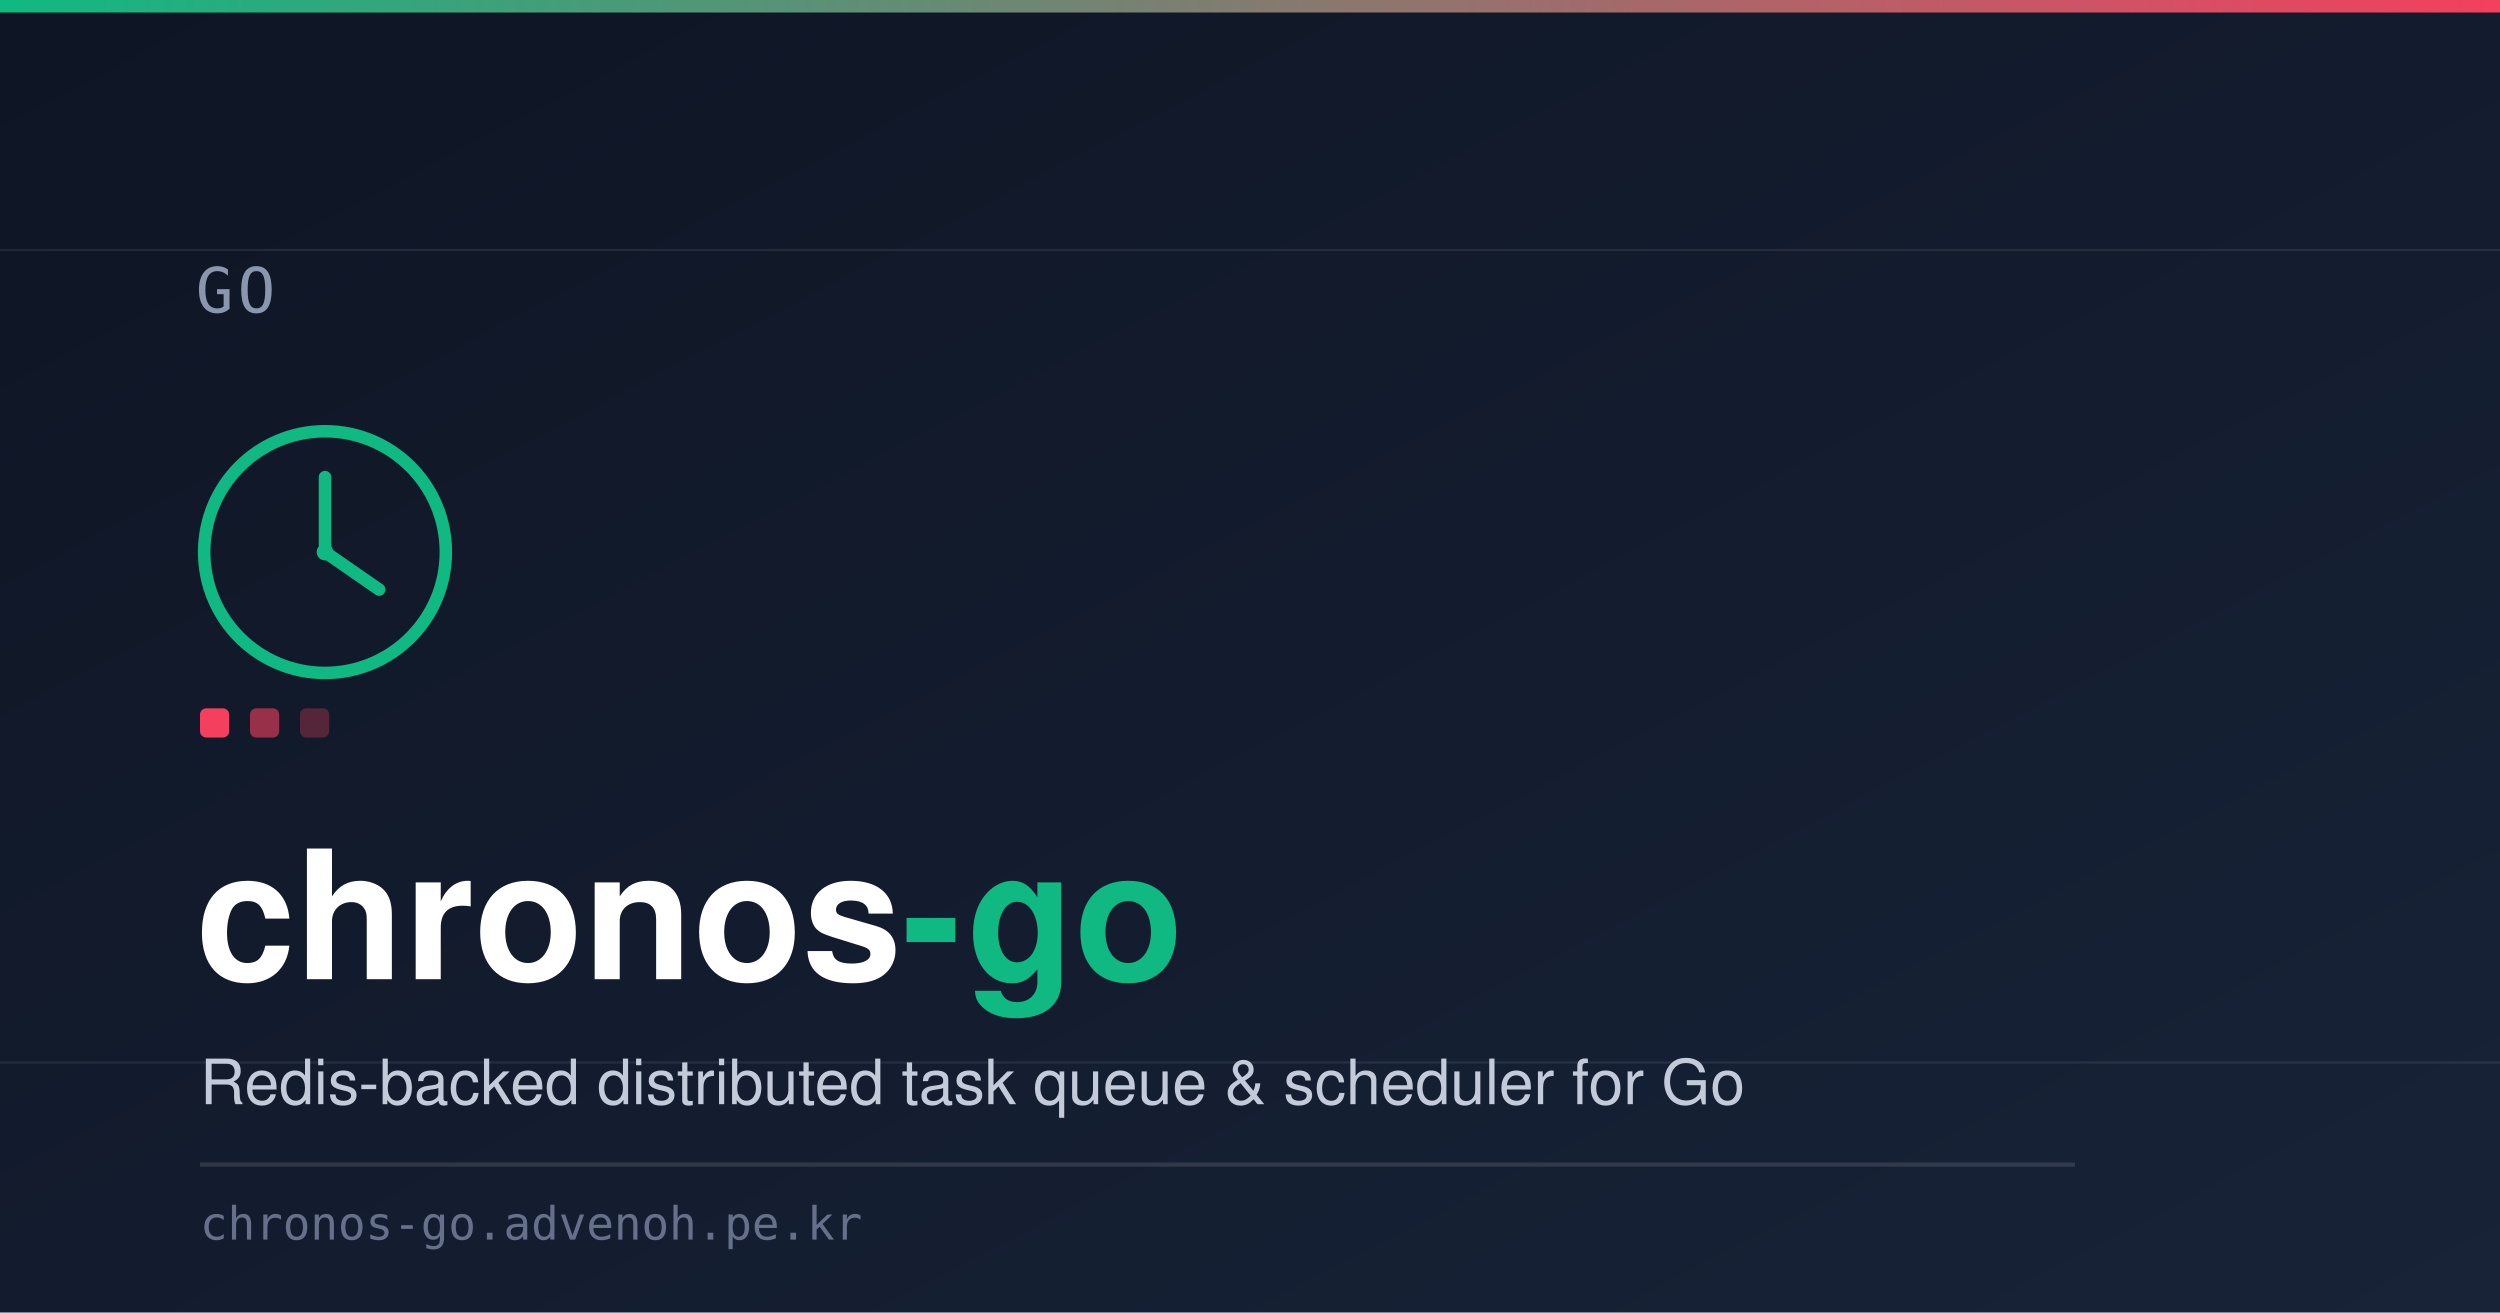
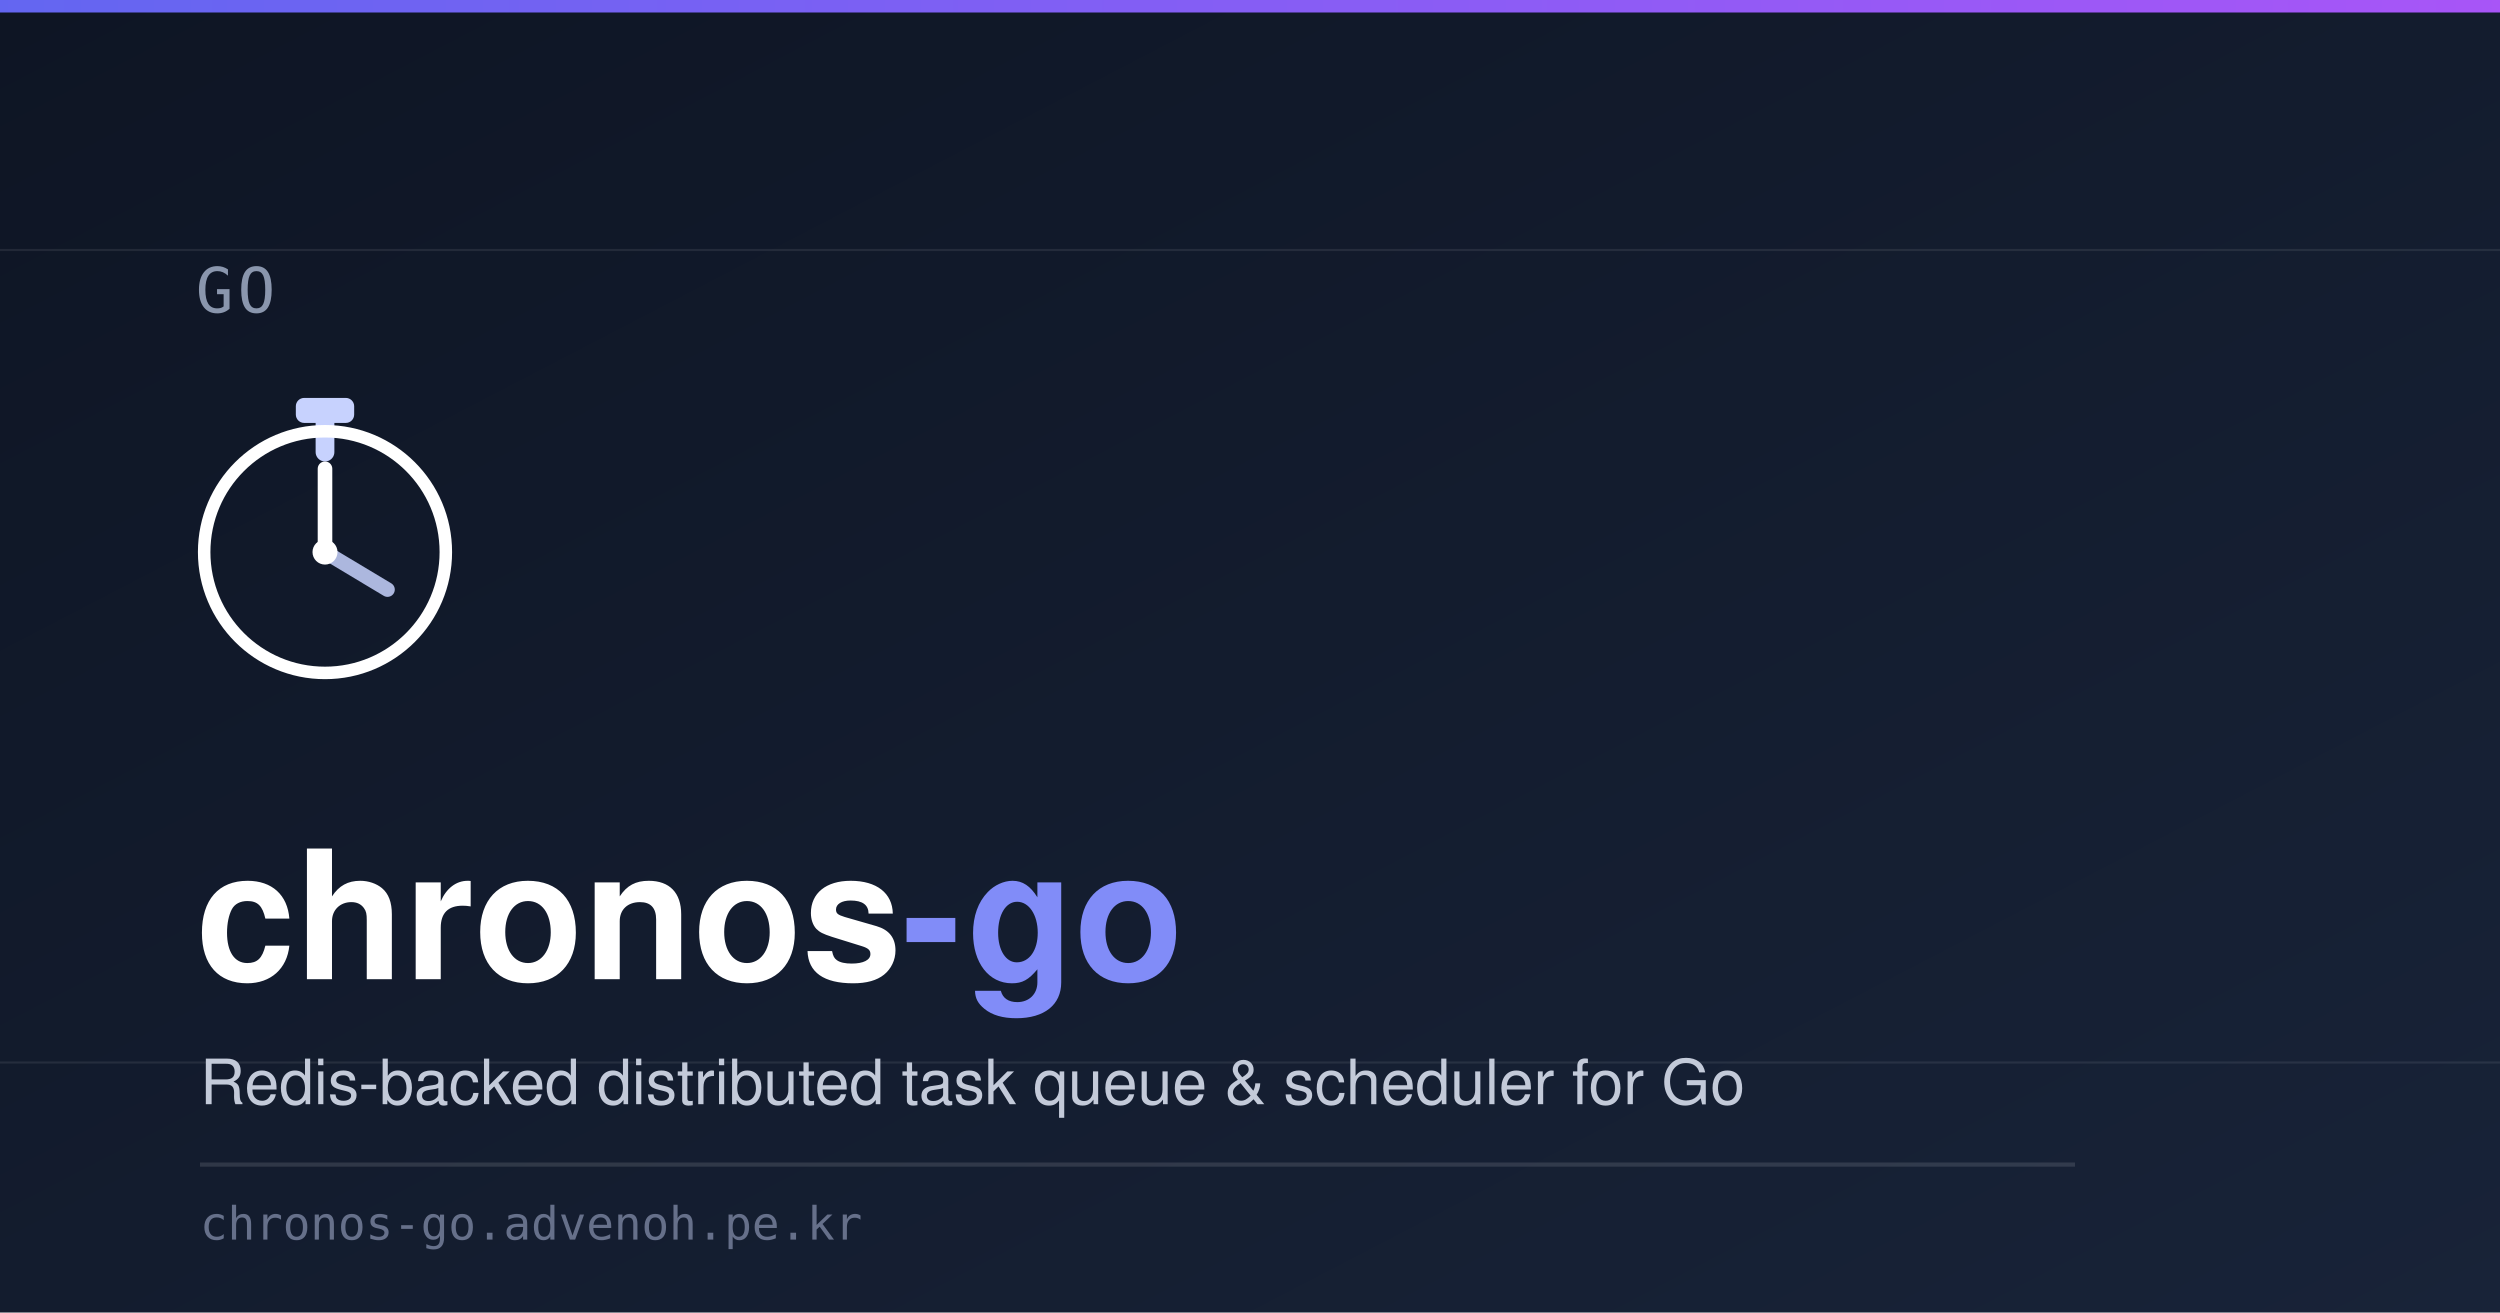
<svg xmlns="http://www.w3.org/2000/svg" width="1200" height="630" viewBox="0 0 1200 630">
  <defs>
    <linearGradient id="bg" x1="0" y1="0" x2="1" y2="1">
      <stop offset="0%" stop-color="#0e1524" />
      <stop offset="100%" stop-color="#182338" />
    </linearGradient>
    <linearGradient id="accent" x1="0" y1="0" x2="1" y2="0">
-       <stop offset="0%" stop-color="#10b981" />
-       <stop offset="100%" stop-color="#f43f5e" />
+       <stop offset="0%" stop-color="#6366f1" />
+       <stop offset="100%" stop-color="#a855f7" />
    </linearGradient>
  </defs>
  <rect width="1200" height="630" fill="url(#bg)" />
  <g opacity="0.08">
    <path d="M0 120 H1200" stroke="#ffffff" stroke-width="1" />
    <path d="M0 510 H1200" stroke="#ffffff" stroke-width="1" />
  </g>
  <rect x="0" y="0" width="1200" height="6" fill="url(#accent)" />
  <g transform="translate(96,205)">
-     <circle cx="60" cy="60" r="58" fill="none" stroke="#10b981" stroke-width="6" />
-     <path d="M60 24 V60 L86 78" fill="none" stroke="#10b981" stroke-width="6" stroke-linecap="round" stroke-linejoin="round" />
-     <circle cx="60" cy="60" r="4" fill="#10b981" />
-   </g>
-   <g transform="translate(96,340)" font-family="ui-monospace,SFMono-Regular,Menlo,Consolas,monospace" font-size="22" fill="#8a96ad">
-     <rect x="0" y="0" width="14" height="14" rx="3" fill="#f43f5e" />
-     <rect x="24" y="0" width="14" height="14" rx="3" fill="#f43f5e" opacity="0.6" />
-     <rect x="48" y="0" width="14" height="14" rx="3" fill="#f43f5e" opacity="0.3" />
+     <rect x="46" y="-14" width="28" height="12" rx="4" fill="#c7d2fe" />
+     <line x1="60" y1="-2" x2="60" y2="12" stroke="#c7d2fe" stroke-width="9" stroke-linecap="round" />
+     <circle cx="60" cy="60" r="58" fill="none" stroke="#ffffff" stroke-width="6" />
+     <line x1="60" y1="60" x2="60" y2="20" stroke="#ffffff" stroke-width="7" stroke-linecap="round" />
+     <line x1="60" y1="60" x2="90" y2="78" stroke="#c7d2fe" stroke-width="7" stroke-linecap="round" opacity="0.85" />
+     <circle cx="60" cy="60" r="6" fill="#ffffff" />
  </g>
  <text x="94" y="150" font-family="ui-monospace,SFMono-Regular,Menlo,Consolas,monospace" font-size="30" fill="#8a96ad" letter-spacing="2">GO</text>
-   <text x="94" y="470" font-family="-apple-system,BlinkMacSystemFont,'Segoe UI',Helvetica,Arial,sans-serif" font-size="86" font-weight="700" fill="#ffffff">chronos<tspan fill="#10b981">-go</tspan>
+   <text x="94" y="470" font-family="-apple-system,BlinkMacSystemFont,'Segoe UI',Helvetica,Arial,sans-serif" font-size="86" font-weight="700" fill="#ffffff">chronos<tspan fill="#818cf8">-go</tspan>
  </text>
  <text x="96" y="530" font-family="-apple-system,BlinkMacSystemFont,'Segoe UI',Helvetica,Arial,sans-serif" font-size="30" fill="#c3cad9">Redis-backed distributed task queue &amp; scheduler for Go</text>
  <rect x="96" y="558" width="900" height="2" fill="#ffffff" opacity="0.12" />
  <text x="96" y="595" font-family="ui-monospace,SFMono-Regular,Menlo,Consolas,monospace" font-size="22" fill="#66708a">chronos-go.advenoh.pe.kr</text>
</svg>
